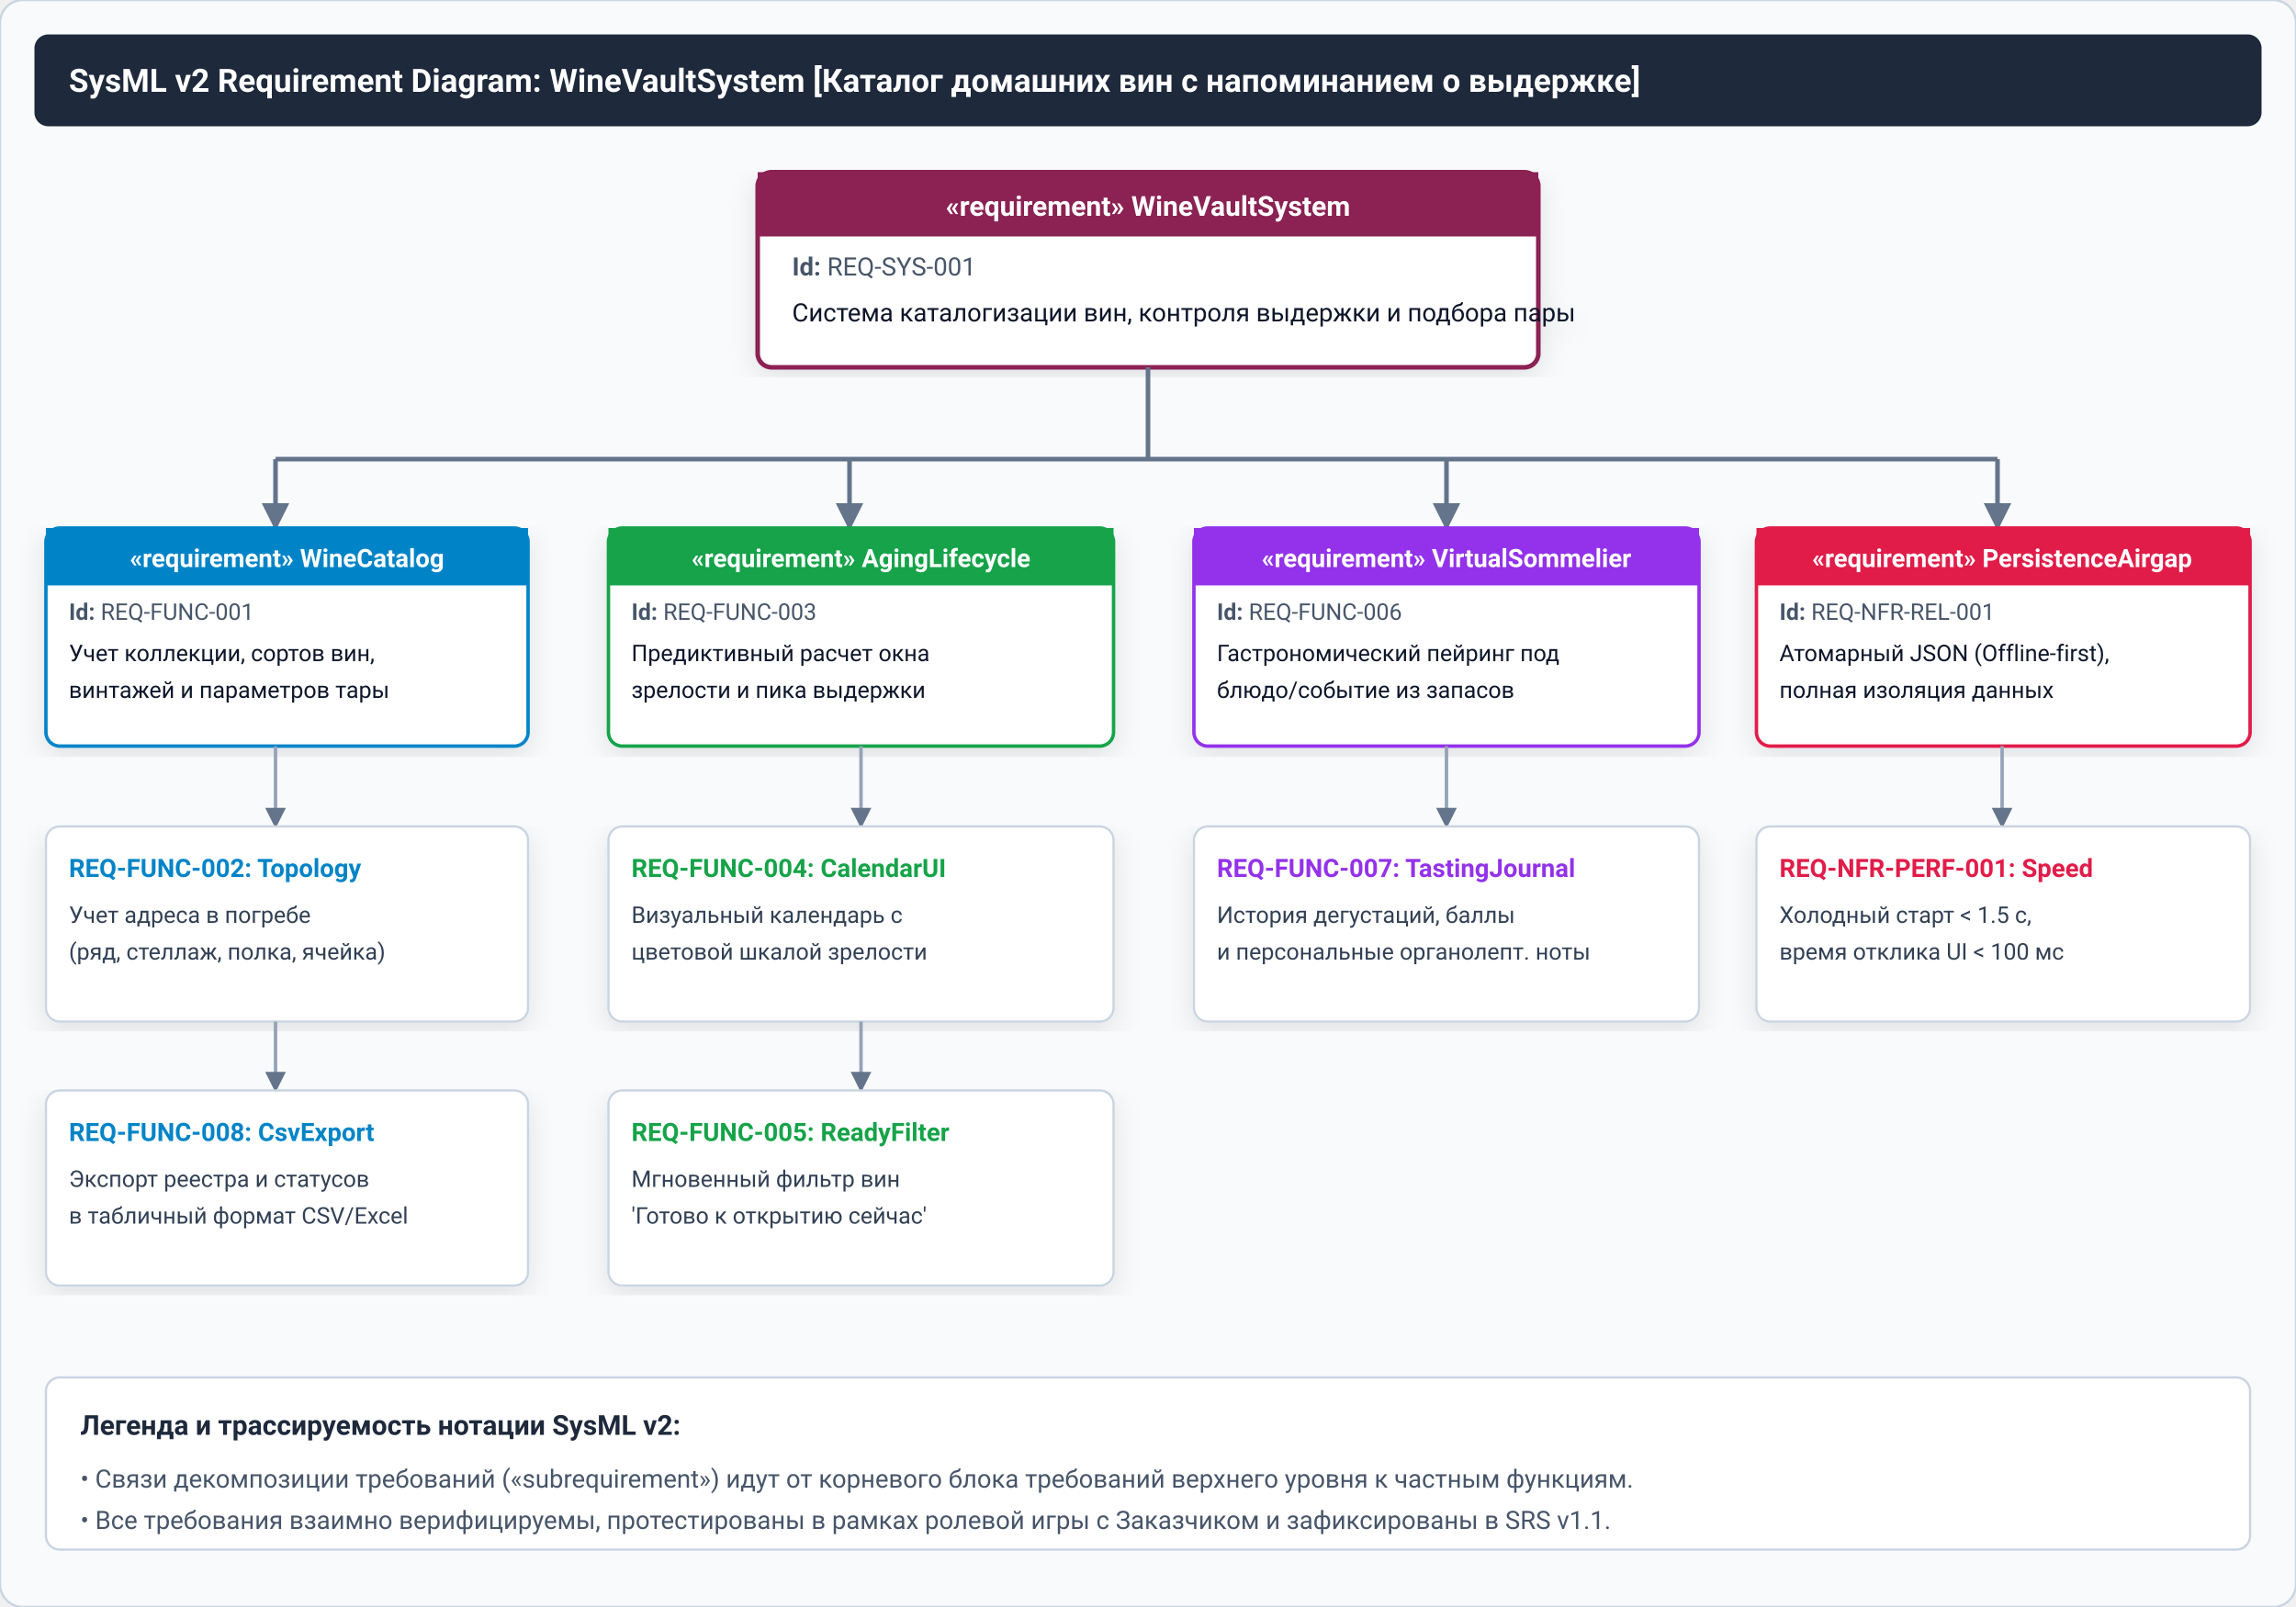
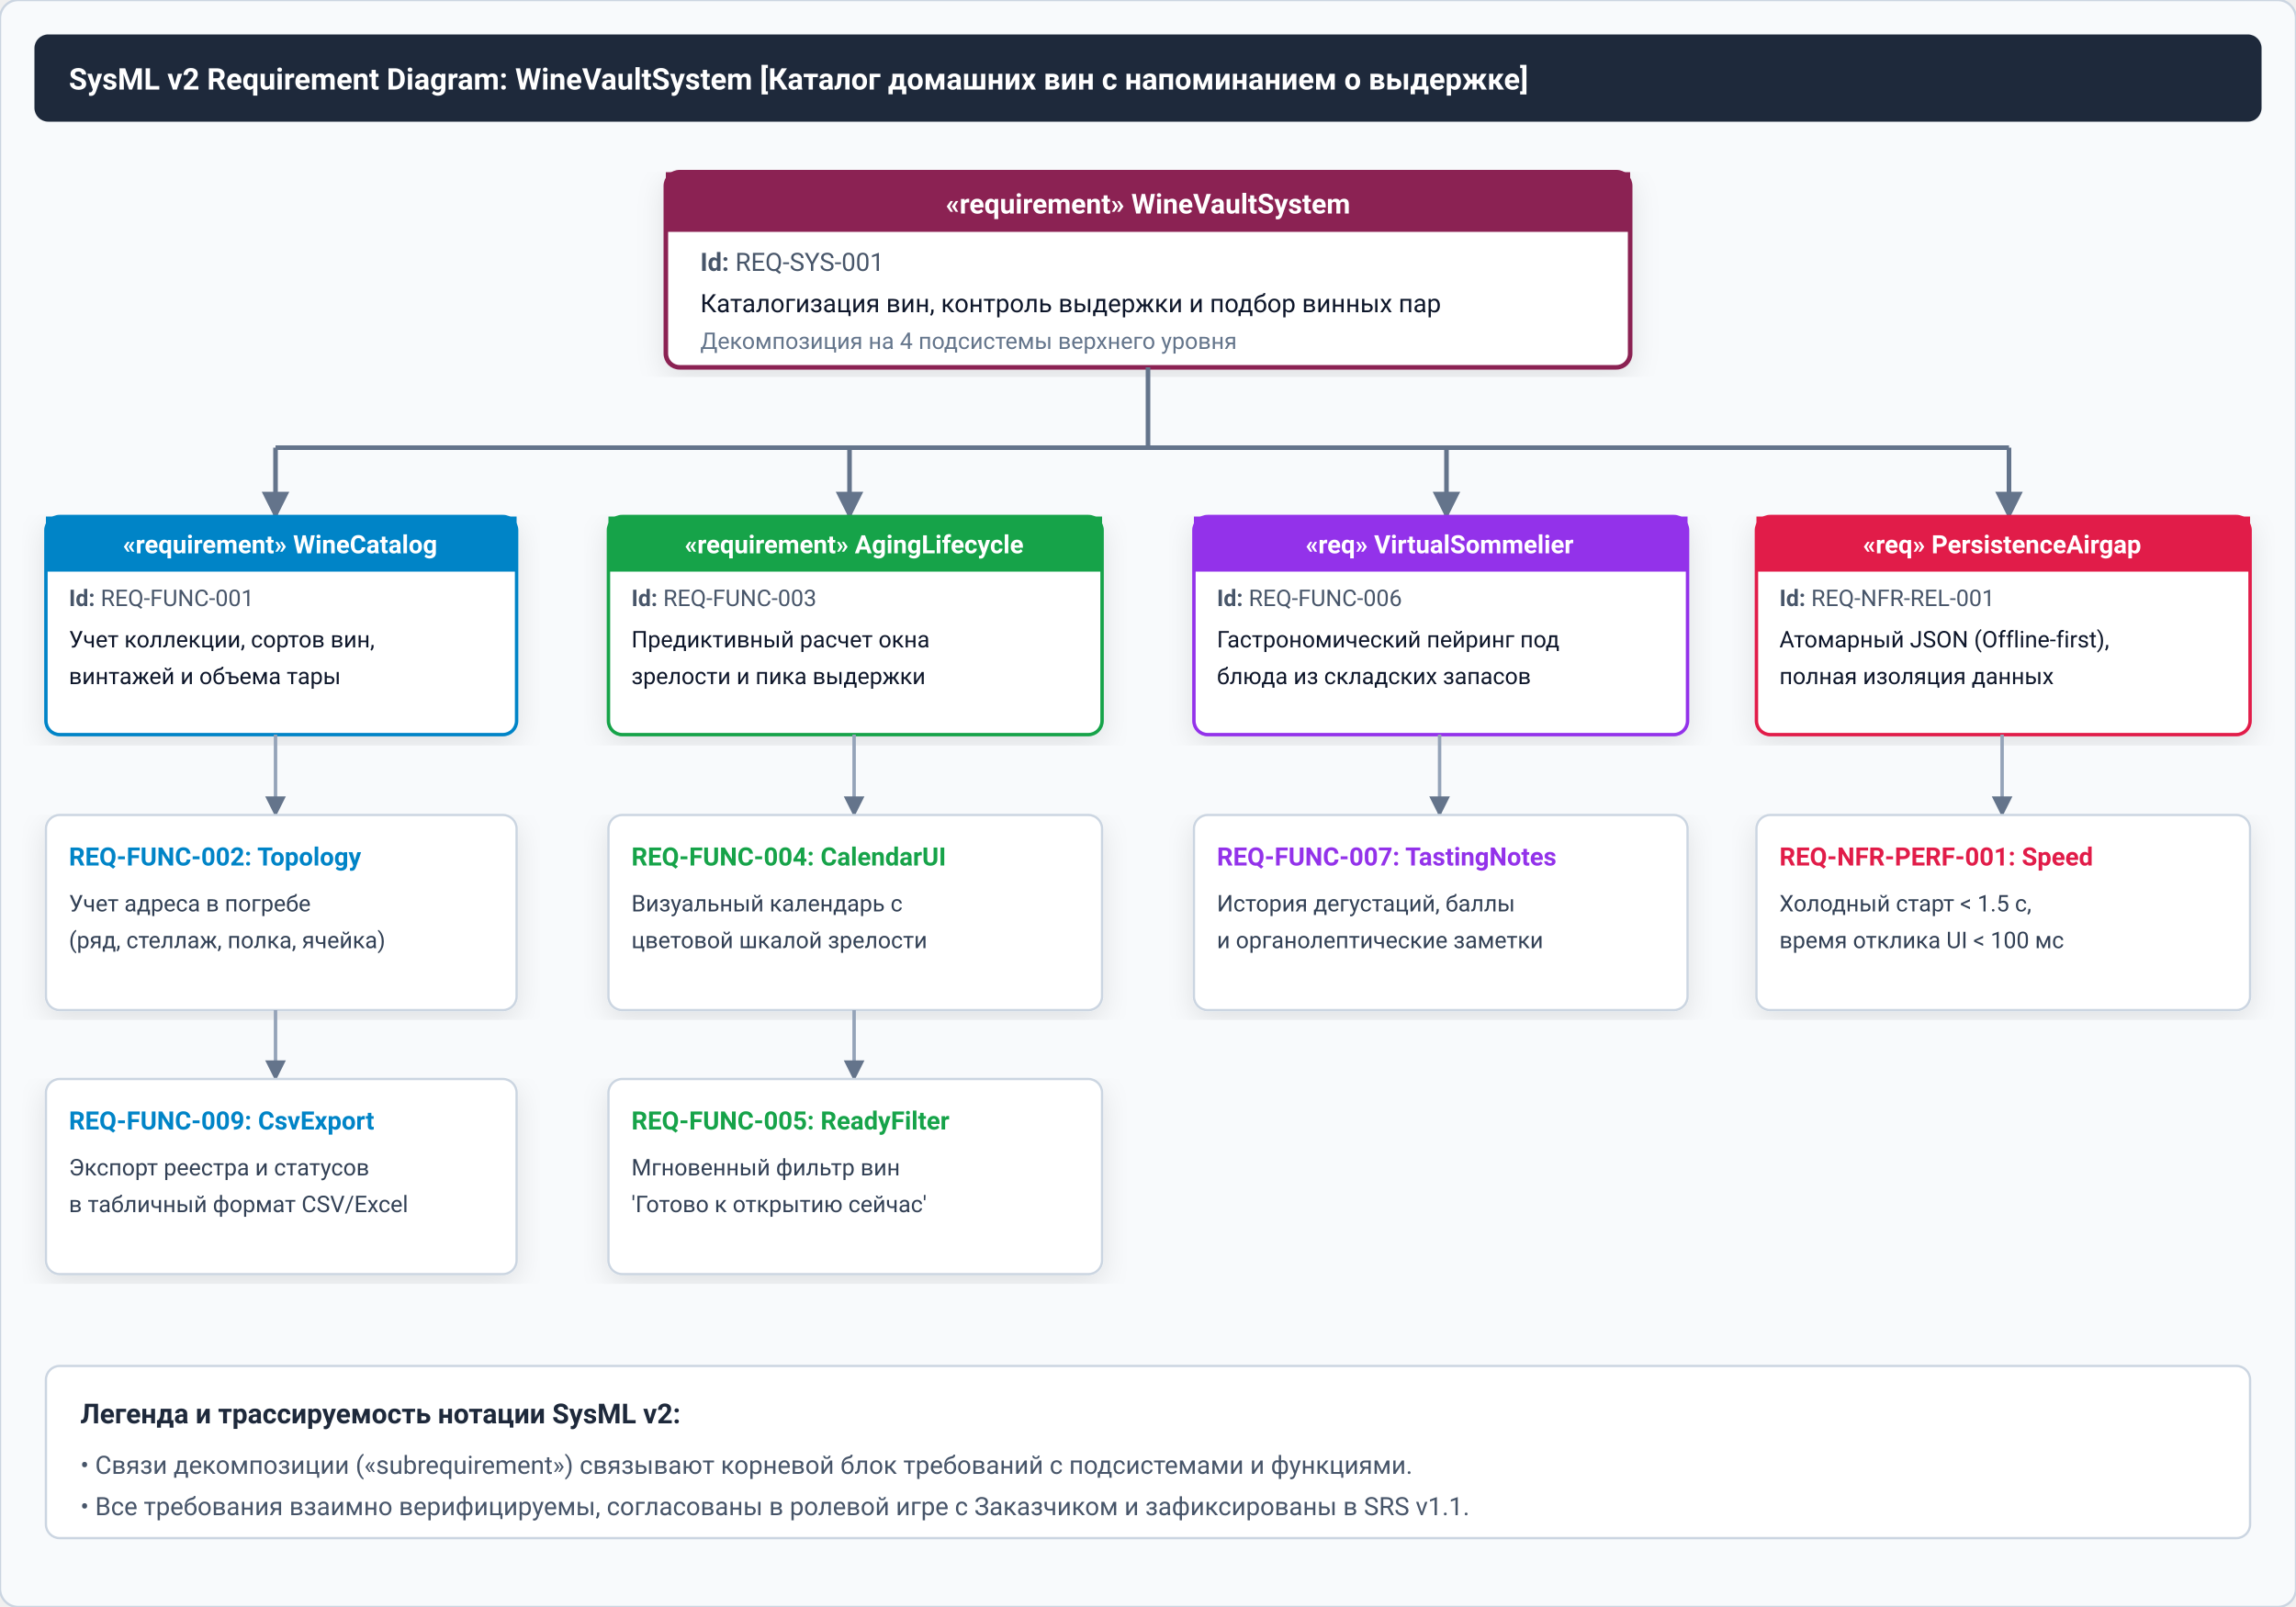
<svg xmlns="http://www.w3.org/2000/svg" viewBox="0 0 1000 700" width="1000" height="700" font-family="-apple-system, BlinkMacSystemFont, 'Segoe UI', Roboto, Helvetica, Arial, sans-serif">
  <defs>
    <filter id="dshadow" x="-5%" y="-5%" width="110%" height="110%">
      <feDropShadow dx="0" dy="4" stdDeviation="6" flood-opacity="0.1" />
    </filter>
    <marker id="arrow" viewBox="0 0 10 10" refX="9" refY="5" markerWidth="6" markerHeight="6" orient="auto-start-reverse">
      <path d="M 0 0 L 10 5 L 0 10 z" fill="#64748b" />
    </marker>
-     <marker id="crosshair" viewBox="0 0 10 10" refX="5" refY="5" markerWidth="6" markerHeight="6" orient="auto-start-reverse">
-       <circle cx="5" cy="5" r="3" fill="none" stroke="#475569" stroke-width="1.5" />
-       <line x1="1" y1="5" x2="9" y2="5" stroke="#475569" stroke-width="1.5" />
-       <line x1="5" y1="1" x2="5" y2="9" stroke="#475569" stroke-width="1.5" />
-     </marker>
  </defs>
-   <rect width="1000" height="700" fill="#f8fafc" rx="10" stroke="#cbd5e1" stroke-width="1" />
-   <rect x="15" y="15" width="970" height="40" fill="#1e293b" rx="6" />
-   <text x="30" y="40" fill="#ffffff" font-size="14" font-weight="bold">SysML v2 Requirement Diagram: WineVaultSystem [Каталог домашних вин с напоминанием о выдержке]</text>
+   <rect width="1000" height="700" fill="#f8fafc" rx="8" stroke="#cbd5e1" stroke-width="1" />
+   <rect x="15" y="15" width="970" height="38" fill="#1e293b" rx="6" />
+   <text x="30" y="39" fill="#ffffff" font-size="13" font-weight="bold">SysML v2 Requirement Diagram: WineVaultSystem [Каталог домашних вин с напоминанием о выдержке]</text>
  <g filter="url(#dshadow)">
-     <rect x="330" y="75" width="340" height="85" rx="6" fill="#ffffff" stroke="#8b2252" stroke-width="2" />
-     <rect x="330" y="75" width="340" height="28" rx="6 6 0 0" fill="#8b2252" />
-     <text x="500" y="94" fill="#ffffff" font-size="12" font-weight="bold" text-anchor="middle">«requirement» WineVaultSystem</text>
-     <text x="345" y="120" fill="#475569" font-size="11">
+     <rect x="290" y="75" width="420" height="85" rx="6" fill="#ffffff" stroke="#8b2252" stroke-width="2" />
+     <rect x="290" y="75" width="420" height="26" rx="6 6 0 0" fill="#8b2252" />
+     <text x="500" y="93" fill="#ffffff" font-size="12" font-weight="bold" text-anchor="middle">«requirement» WineVaultSystem</text>
+     <text x="305" y="118" fill="#475569" font-size="11">
      <tspan font-weight="bold">Id:</tspan> REQ-SYS-001</text>
-     <text x="345" y="140" fill="#0f172a" font-size="11">Система каталогизации вин, контроля выдержки и подбора пары</text>
+     <text x="305" y="136" fill="#0f172a" font-size="11">Каталогизация вин, контроль выдержки и подбор винных пар</text>
+     <text x="305" y="152" fill="#64748b" font-size="10">Декомпозиция на 4 подсистемы верхнего уровня</text>
  </g>
-   <line x1="500" y1="160" x2="500" y2="200" stroke="#64748b" stroke-width="2" />
-   <line x1="120" y1="200" x2="870" y2="200" stroke="#64748b" stroke-width="2" />
-   <line x1="120" y1="200" x2="120" y2="230" stroke="#64748b" stroke-width="2" marker-end="url(#arrow)" />
-   <line x1="370" y1="200" x2="370" y2="230" stroke="#64748b" stroke-width="2" marker-end="url(#arrow)" />
-   <line x1="630" y1="200" x2="630" y2="230" stroke="#64748b" stroke-width="2" marker-end="url(#arrow)" />
-   <line x1="870" y1="200" x2="870" y2="230" stroke="#64748b" stroke-width="2" marker-end="url(#arrow)" />
+   <line x1="500" y1="160" x2="500" y2="195" stroke="#64748b" stroke-width="2" />
+   <line x1="120" y1="195" x2="875" y2="195" stroke="#64748b" stroke-width="2" />
+   <line x1="120" y1="195" x2="120" y2="225" stroke="#64748b" stroke-width="2" marker-end="url(#arrow)" />
+   <line x1="370" y1="195" x2="370" y2="225" stroke="#64748b" stroke-width="2" marker-end="url(#arrow)" />
+   <line x1="630" y1="195" x2="630" y2="225" stroke="#64748b" stroke-width="2" marker-end="url(#arrow)" />
+   <line x1="875" y1="195" x2="875" y2="225" stroke="#64748b" stroke-width="2" marker-end="url(#arrow)" />
  <g filter="url(#dshadow)">
-     <rect x="20" y="230" width="210" height="95" rx="6" fill="#ffffff" stroke="#0284c7" stroke-width="1.5" />
-     <rect x="20" y="230" width="210" height="25" rx="6 6 0 0" fill="#0284c7" />
-     <text x="125" y="247" fill="#ffffff" font-size="11" font-weight="bold" text-anchor="middle">«requirement» WineCatalog</text>
-     <text x="30" y="270" fill="#475569" font-size="10">
+     <rect x="20" y="225" width="205" height="95" rx="6" fill="#ffffff" stroke="#0284c7" stroke-width="1.5" />
+     <rect x="20" y="225" width="205" height="24" rx="6 6 0 0" fill="#0284c7" />
+     <text x="122" y="241" fill="#ffffff" font-size="11" font-weight="bold" text-anchor="middle">«requirement» WineCatalog</text>
+     <text x="30" y="264" fill="#475569" font-size="10">
      <tspan font-weight="bold">Id:</tspan> REQ-FUNC-001</text>
-     <text x="30" y="288" fill="#0f172a" font-size="10">Учет коллекции, сортов вин,</text>
-     <text x="30" y="304" fill="#0f172a" font-size="10">винтажей и параметров тары</text>
+     <text x="30" y="282" fill="#0f172a" font-size="10">Учет коллекции, сортов вин,</text>
+     <text x="30" y="298" fill="#0f172a" font-size="10">винтажей и объема тары</text>
  </g>
  <g filter="url(#dshadow)">
-     <rect x="265" y="230" width="220" height="95" rx="6" fill="#ffffff" stroke="#16a34a" stroke-width="1.5" />
-     <rect x="265" y="230" width="220" height="25" rx="6 6 0 0" fill="#16a34a" />
-     <text x="375" y="247" fill="#ffffff" font-size="11" font-weight="bold" text-anchor="middle">«requirement» AgingLifecycle</text>
-     <text x="275" y="270" fill="#475569" font-size="10">
+     <rect x="265" y="225" width="215" height="95" rx="6" fill="#ffffff" stroke="#16a34a" stroke-width="1.5" />
+     <rect x="265" y="225" width="215" height="24" rx="6 6 0 0" fill="#16a34a" />
+     <text x="372" y="241" fill="#ffffff" font-size="11" font-weight="bold" text-anchor="middle">«requirement» AgingLifecycle</text>
+     <text x="275" y="264" fill="#475569" font-size="10">
      <tspan font-weight="bold">Id:</tspan> REQ-FUNC-003</text>
-     <text x="275" y="288" fill="#0f172a" font-size="10">Предиктивный расчет окна</text>
-     <text x="275" y="304" fill="#0f172a" font-size="10">зрелости и пика выдержки</text>
+     <text x="275" y="282" fill="#0f172a" font-size="10">Предиктивный расчет окна</text>
+     <text x="275" y="298" fill="#0f172a" font-size="10">зрелости и пика выдержки</text>
  </g>
  <g filter="url(#dshadow)">
-     <rect x="520" y="230" width="220" height="95" rx="6" fill="#ffffff" stroke="#9333ea" stroke-width="1.5" />
-     <rect x="520" y="230" width="220" height="25" rx="6 6 0 0" fill="#9333ea" />
-     <text x="630" y="247" fill="#ffffff" font-size="11" font-weight="bold" text-anchor="middle">«requirement» VirtualSommelier</text>
-     <text x="530" y="270" fill="#475569" font-size="10">
+     <rect x="520" y="225" width="215" height="95" rx="6" fill="#ffffff" stroke="#9333ea" stroke-width="1.5" />
+     <rect x="520" y="225" width="215" height="24" rx="6 6 0 0" fill="#9333ea" />
+     <text x="627" y="241" fill="#ffffff" font-size="11" font-weight="bold" text-anchor="middle">«req» VirtualSommelier</text>
+     <text x="530" y="264" fill="#475569" font-size="10">
      <tspan font-weight="bold">Id:</tspan> REQ-FUNC-006</text>
-     <text x="530" y="288" fill="#0f172a" font-size="10">Гастрономический пейринг под</text>
-     <text x="530" y="304" fill="#0f172a" font-size="10">блюдо/событие из запасов</text>
+     <text x="530" y="282" fill="#0f172a" font-size="10">Гастрономический пейринг под</text>
+     <text x="530" y="298" fill="#0f172a" font-size="10">блюда из складских запасов</text>
  </g>
  <g filter="url(#dshadow)">
-     <rect x="765" y="230" width="215" height="95" rx="6" fill="#ffffff" stroke="#e11d48" stroke-width="1.5" />
-     <rect x="765" y="230" width="215" height="25" rx="6 6 0 0" fill="#e11d48" />
-     <text x="872" y="247" fill="#ffffff" font-size="11" font-weight="bold" text-anchor="middle">«requirement» PersistenceAirgap</text>
-     <text x="775" y="270" fill="#475569" font-size="10">
+     <rect x="765" y="225" width="215" height="95" rx="6" fill="#ffffff" stroke="#e11d48" stroke-width="1.5" />
+     <rect x="765" y="225" width="215" height="24" rx="6 6 0 0" fill="#e11d48" />
+     <text x="872" y="241" fill="#ffffff" font-size="11" font-weight="bold" text-anchor="middle">«req» PersistenceAirgap</text>
+     <text x="775" y="264" fill="#475569" font-size="10">
      <tspan font-weight="bold">Id:</tspan> REQ-NFR-REL-001</text>
-     <text x="775" y="288" fill="#0f172a" font-size="10">Атомарный JSON (Offline-first),</text>
-     <text x="775" y="304" fill="#0f172a" font-size="10">полная изоляция данных</text>
+     <text x="775" y="282" fill="#0f172a" font-size="10">Атомарный JSON (Offline-first),</text>
+     <text x="775" y="298" fill="#0f172a" font-size="10">полная изоляция данных</text>
  </g>
-   <line x1="120" y1="325" x2="120" y2="360" stroke="#94a3b8" stroke-width="1.5" marker-end="url(#arrow)" />
+   <line x1="120" y1="320" x2="120" y2="355" stroke="#94a3b8" stroke-width="1.5" marker-end="url(#arrow)" />
  <g filter="url(#dshadow)">
-     <rect x="20" y="360" width="210" height="85" rx="6" fill="#ffffff" stroke="#cbd5e1" stroke-width="1" />
-     <text x="30" y="382" fill="#0284c7" font-size="11" font-weight="bold">REQ-FUNC-002: Topology</text>
-     <text x="30" y="402" fill="#334155" font-size="10">Учет адреса в погребе</text>
-     <text x="30" y="418" fill="#334155" font-size="10">(ряд, стеллаж, полка, ячейка)</text>
+     <rect x="20" y="355" width="205" height="85" rx="6" fill="#ffffff" stroke="#cbd5e1" stroke-width="1" />
+     <text x="30" y="377" fill="#0284c7" font-size="11" font-weight="bold">REQ-FUNC-002: Topology</text>
+     <text x="30" y="397" fill="#334155" font-size="10">Учет адреса в погребе</text>
+     <text x="30" y="413" fill="#334155" font-size="10">(ряд, стеллаж, полка, ячейка)</text>
  </g>
-   <line x1="120" y1="445" x2="120" y2="475" stroke="#94a3b8" stroke-width="1.5" marker-end="url(#arrow)" />
+   <line x1="120" y1="440" x2="120" y2="470" stroke="#94a3b8" stroke-width="1.5" marker-end="url(#arrow)" />
  <g filter="url(#dshadow)">
-     <rect x="20" y="475" width="210" height="85" rx="6" fill="#ffffff" stroke="#cbd5e1" stroke-width="1" />
-     <text x="30" y="497" fill="#0284c7" font-size="11" font-weight="bold">REQ-FUNC-008: CsvExport</text>
-     <text x="30" y="517" fill="#334155" font-size="10">Экспорт реестра и статусов</text>
-     <text x="30" y="533" fill="#334155" font-size="10">в табличный формат CSV/Excel</text>
+     <rect x="20" y="470" width="205" height="85" rx="6" fill="#ffffff" stroke="#cbd5e1" stroke-width="1" />
+     <text x="30" y="492" fill="#0284c7" font-size="11" font-weight="bold">REQ-FUNC-009: CsvExport</text>
+     <text x="30" y="512" fill="#334155" font-size="10">Экспорт реестра и статусов</text>
+     <text x="30" y="528" fill="#334155" font-size="10">в табличный формат CSV/Excel</text>
  </g>
-   <line x1="375" y1="325" x2="375" y2="360" stroke="#94a3b8" stroke-width="1.5" marker-end="url(#arrow)" />
+   <line x1="372" y1="320" x2="372" y2="355" stroke="#94a3b8" stroke-width="1.5" marker-end="url(#arrow)" />
  <g filter="url(#dshadow)">
-     <rect x="265" y="360" width="220" height="85" rx="6" fill="#ffffff" stroke="#cbd5e1" stroke-width="1" />
-     <text x="275" y="382" fill="#16a34a" font-size="11" font-weight="bold">REQ-FUNC-004: CalendarUI</text>
-     <text x="275" y="402" fill="#334155" font-size="10">Визуальный календарь с</text>
-     <text x="275" y="418" fill="#334155" font-size="10">цветовой шкалой зрелости</text>
+     <rect x="265" y="355" width="215" height="85" rx="6" fill="#ffffff" stroke="#cbd5e1" stroke-width="1" />
+     <text x="275" y="377" fill="#16a34a" font-size="11" font-weight="bold">REQ-FUNC-004: CalendarUI</text>
+     <text x="275" y="397" fill="#334155" font-size="10">Визуальный календарь с</text>
+     <text x="275" y="413" fill="#334155" font-size="10">цветовой шкалой зрелости</text>
  </g>
-   <line x1="375" y1="445" x2="375" y2="475" stroke="#94a3b8" stroke-width="1.5" marker-end="url(#arrow)" />
+   <line x1="372" y1="440" x2="372" y2="470" stroke="#94a3b8" stroke-width="1.5" marker-end="url(#arrow)" />
  <g filter="url(#dshadow)">
-     <rect x="265" y="475" width="220" height="85" rx="6" fill="#ffffff" stroke="#cbd5e1" stroke-width="1" />
-     <text x="275" y="497" fill="#16a34a" font-size="11" font-weight="bold">REQ-FUNC-005: ReadyFilter</text>
-     <text x="275" y="517" fill="#334155" font-size="10">Мгновенный фильтр вин</text>
-     <text x="275" y="533" fill="#334155" font-size="10">'Готово к открытию сейчас'</text>
+     <rect x="265" y="470" width="215" height="85" rx="6" fill="#ffffff" stroke="#cbd5e1" stroke-width="1" />
+     <text x="275" y="492" fill="#16a34a" font-size="11" font-weight="bold">REQ-FUNC-005: ReadyFilter</text>
+     <text x="275" y="512" fill="#334155" font-size="10">Мгновенный фильтр вин</text>
+     <text x="275" y="528" fill="#334155" font-size="10">'Готово к открытию сейчас'</text>
  </g>
-   <line x1="630" y1="325" x2="630" y2="360" stroke="#94a3b8" stroke-width="1.5" marker-end="url(#arrow)" />
+   <line x1="627" y1="320" x2="627" y2="355" stroke="#94a3b8" stroke-width="1.5" marker-end="url(#arrow)" />
  <g filter="url(#dshadow)">
-     <rect x="520" y="360" width="220" height="85" rx="6" fill="#ffffff" stroke="#cbd5e1" stroke-width="1" />
-     <text x="530" y="382" fill="#9333ea" font-size="11" font-weight="bold">REQ-FUNC-007: TastingJournal</text>
-     <text x="530" y="402" fill="#334155" font-size="10">История дегустаций, баллы</text>
-     <text x="530" y="418" fill="#334155" font-size="10">и персональные органолепт. ноты</text>
+     <rect x="520" y="355" width="215" height="85" rx="6" fill="#ffffff" stroke="#cbd5e1" stroke-width="1" />
+     <text x="530" y="377" fill="#9333ea" font-size="11" font-weight="bold">REQ-FUNC-007: TastingNotes</text>
+     <text x="530" y="397" fill="#334155" font-size="10">История дегустаций, баллы</text>
+     <text x="530" y="413" fill="#334155" font-size="10">и органолептические заметки</text>
  </g>
-   <line x1="872" y1="325" x2="872" y2="360" stroke="#94a3b8" stroke-width="1.5" marker-end="url(#arrow)" />
+   <line x1="872" y1="320" x2="872" y2="355" stroke="#94a3b8" stroke-width="1.5" marker-end="url(#arrow)" />
  <g filter="url(#dshadow)">
-     <rect x="765" y="360" width="215" height="85" rx="6" fill="#ffffff" stroke="#cbd5e1" stroke-width="1" />
-     <text x="775" y="382" fill="#e11d48" font-size="11" font-weight="bold">REQ-NFR-PERF-001: Speed</text>
-     <text x="775" y="402" fill="#334155" font-size="10">Холодный старт &lt; 1.5 с,</text>
-     <text x="775" y="418" fill="#334155" font-size="10">время отклика UI &lt; 100 мс</text>
+     <rect x="765" y="355" width="215" height="85" rx="6" fill="#ffffff" stroke="#cbd5e1" stroke-width="1" />
+     <text x="775" y="377" fill="#e11d48" font-size="11" font-weight="bold">REQ-NFR-PERF-001: Speed</text>
+     <text x="775" y="397" fill="#334155" font-size="10">Холодный старт &lt; 1.5 с,</text>
+     <text x="775" y="413" fill="#334155" font-size="10">время отклика UI &lt; 100 мс</text>
  </g>
-   <rect x="20" y="600" width="960" height="75" rx="6" fill="#ffffff" stroke="#cbd5e1" stroke-width="1" />
-   <text x="35" y="625" fill="#1e293b" font-size="12" font-weight="bold">Легенда и трассируемость нотации SysML v2:</text>
-   <text x="35" y="648" fill="#475569" font-size="11">• Связи декомпозиции требований («subrequirement») идут от корневого блока требований верхнего уровня к частным функциям.</text>
-   <text x="35" y="666" fill="#475569" font-size="11">• Все требования взаимно верифицируемы, протестированы в рамках ролевой игры с Заказчиком и зафиксированы в SRS v1.1.</text>
+   <rect x="20" y="595" width="960" height="75" rx="6" fill="#ffffff" stroke="#cbd5e1" stroke-width="1" />
+   <text x="35" y="620" fill="#1e293b" font-size="12" font-weight="bold">Легенда и трассируемость нотации SysML v2:</text>
+   <text x="35" y="642" fill="#475569" font-size="11">• Связи декомпозиции («subrequirement») связывают корневой блок требований с подсистемами и функциями.</text>
+   <text x="35" y="660" fill="#475569" font-size="11">• Все требования взаимно верифицируемы, согласованы в ролевой игре с Заказчиком и зафиксированы в SRS v1.1.</text>
</svg>
